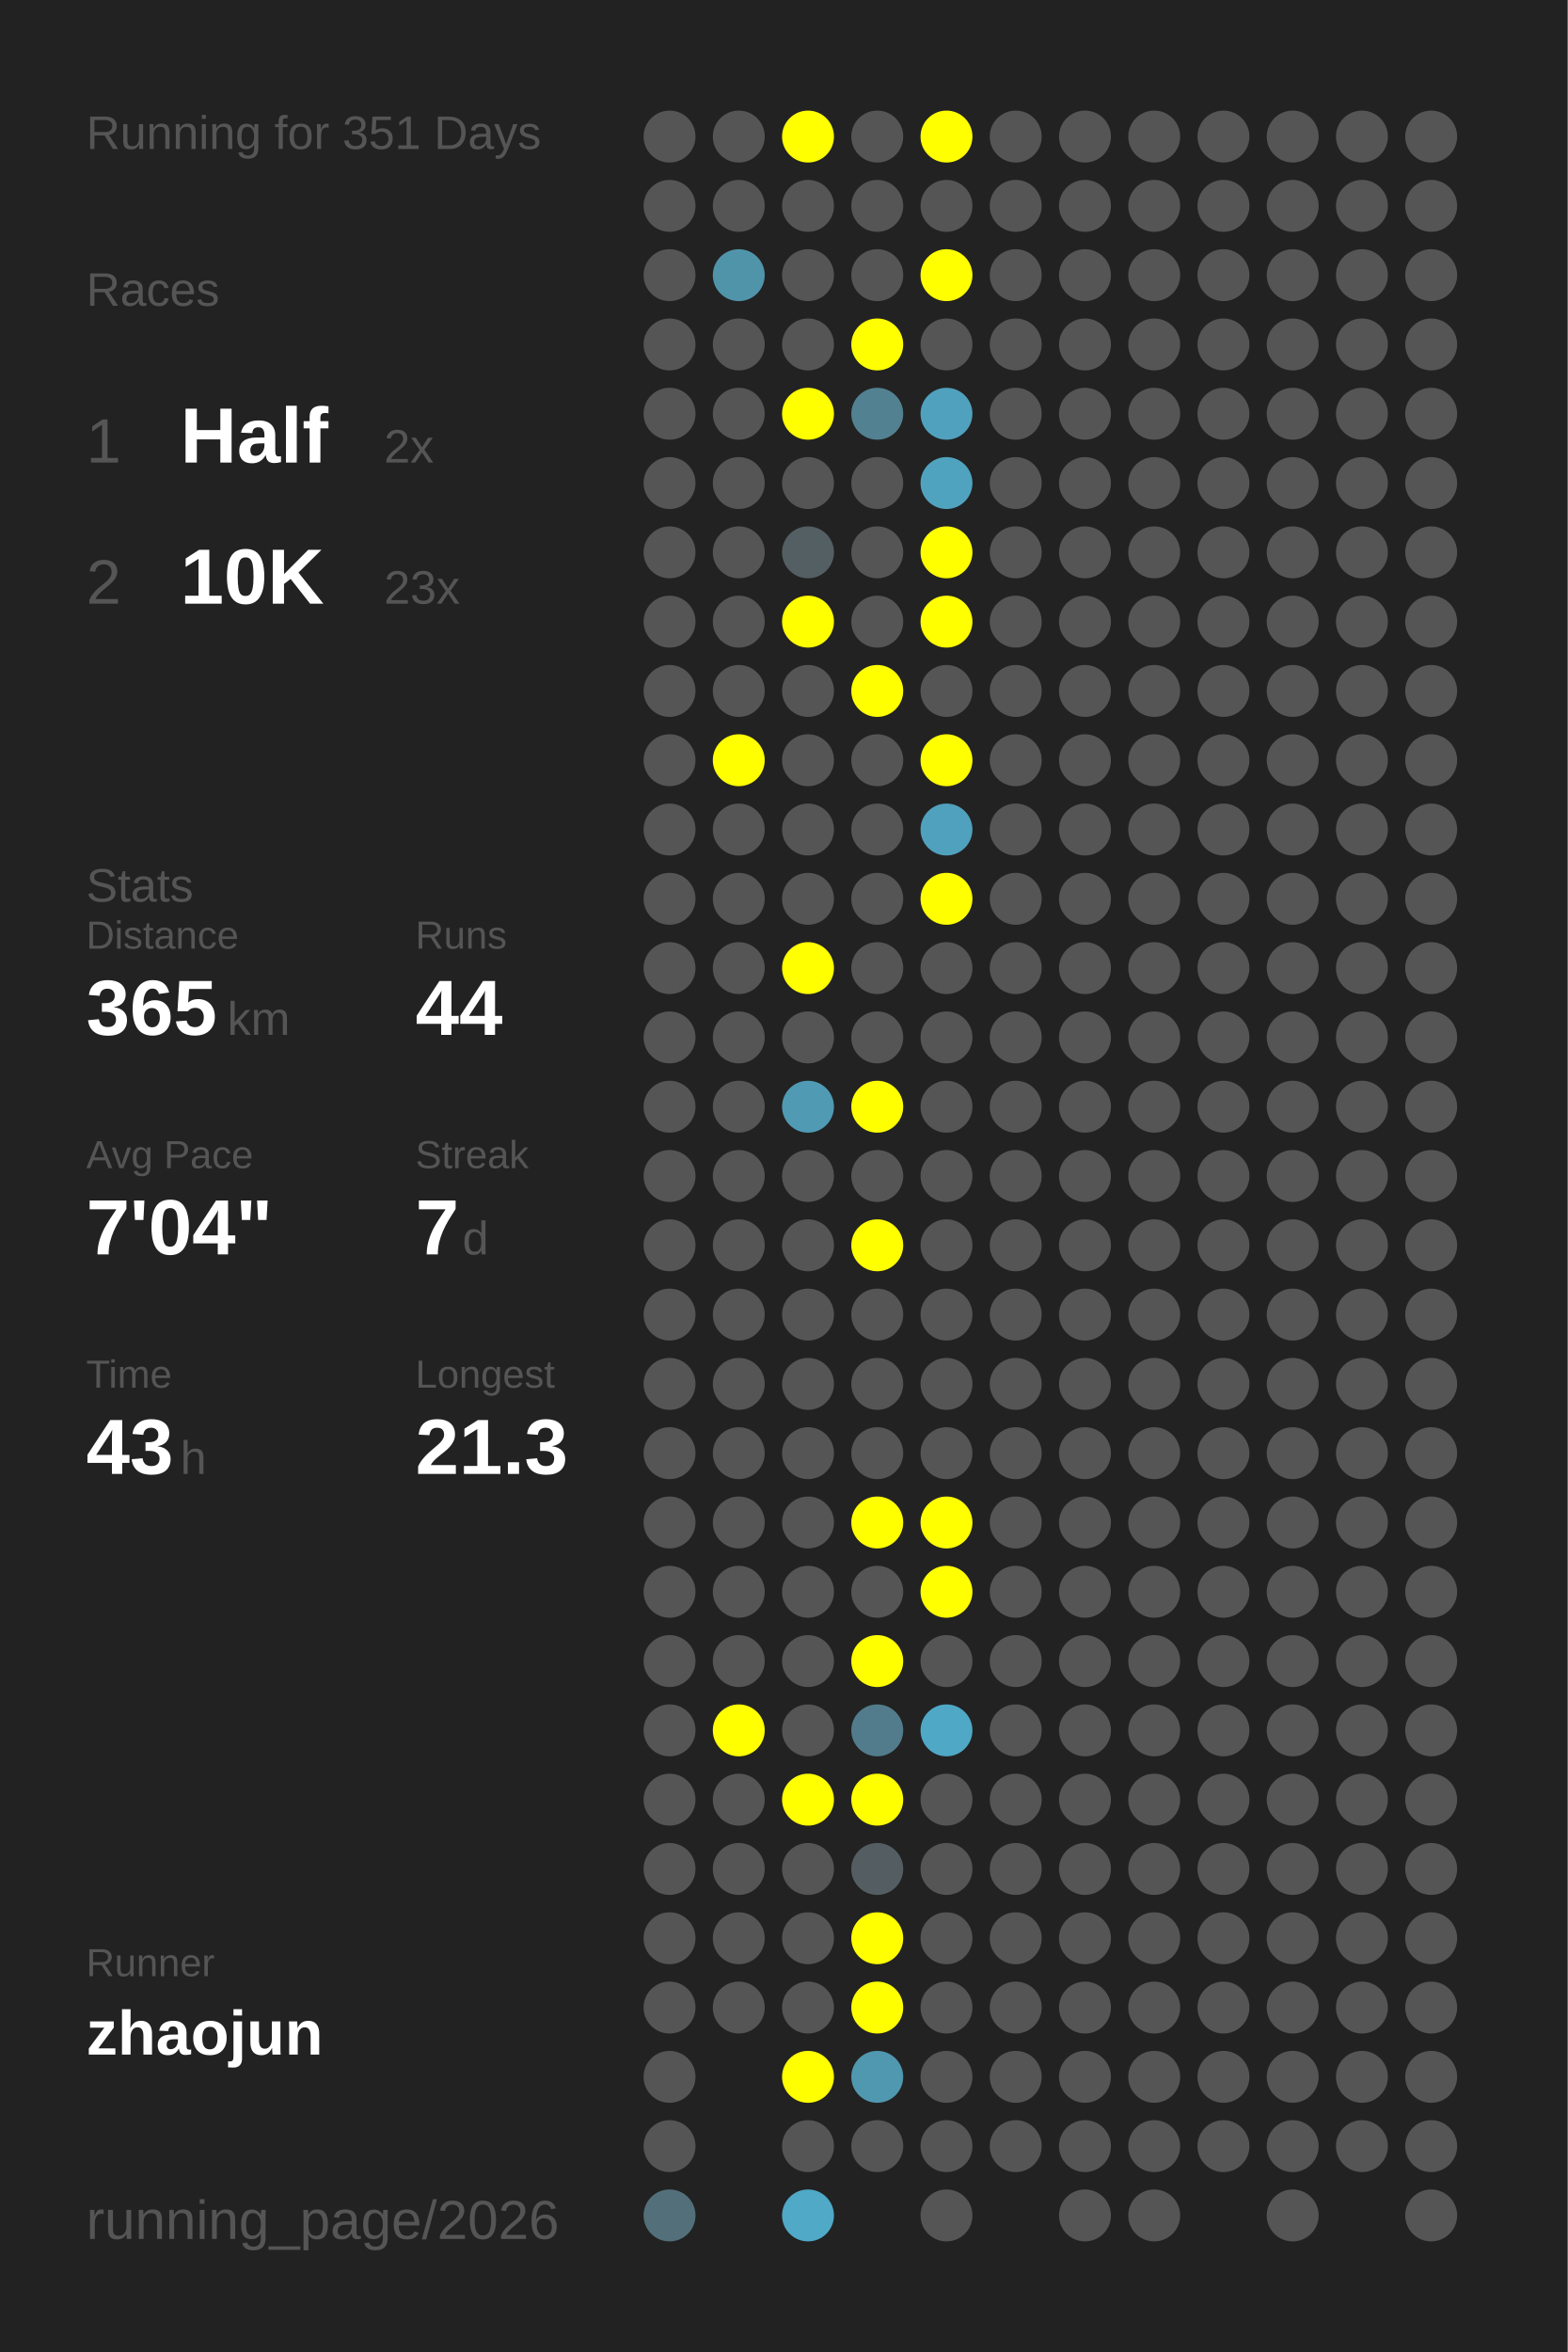
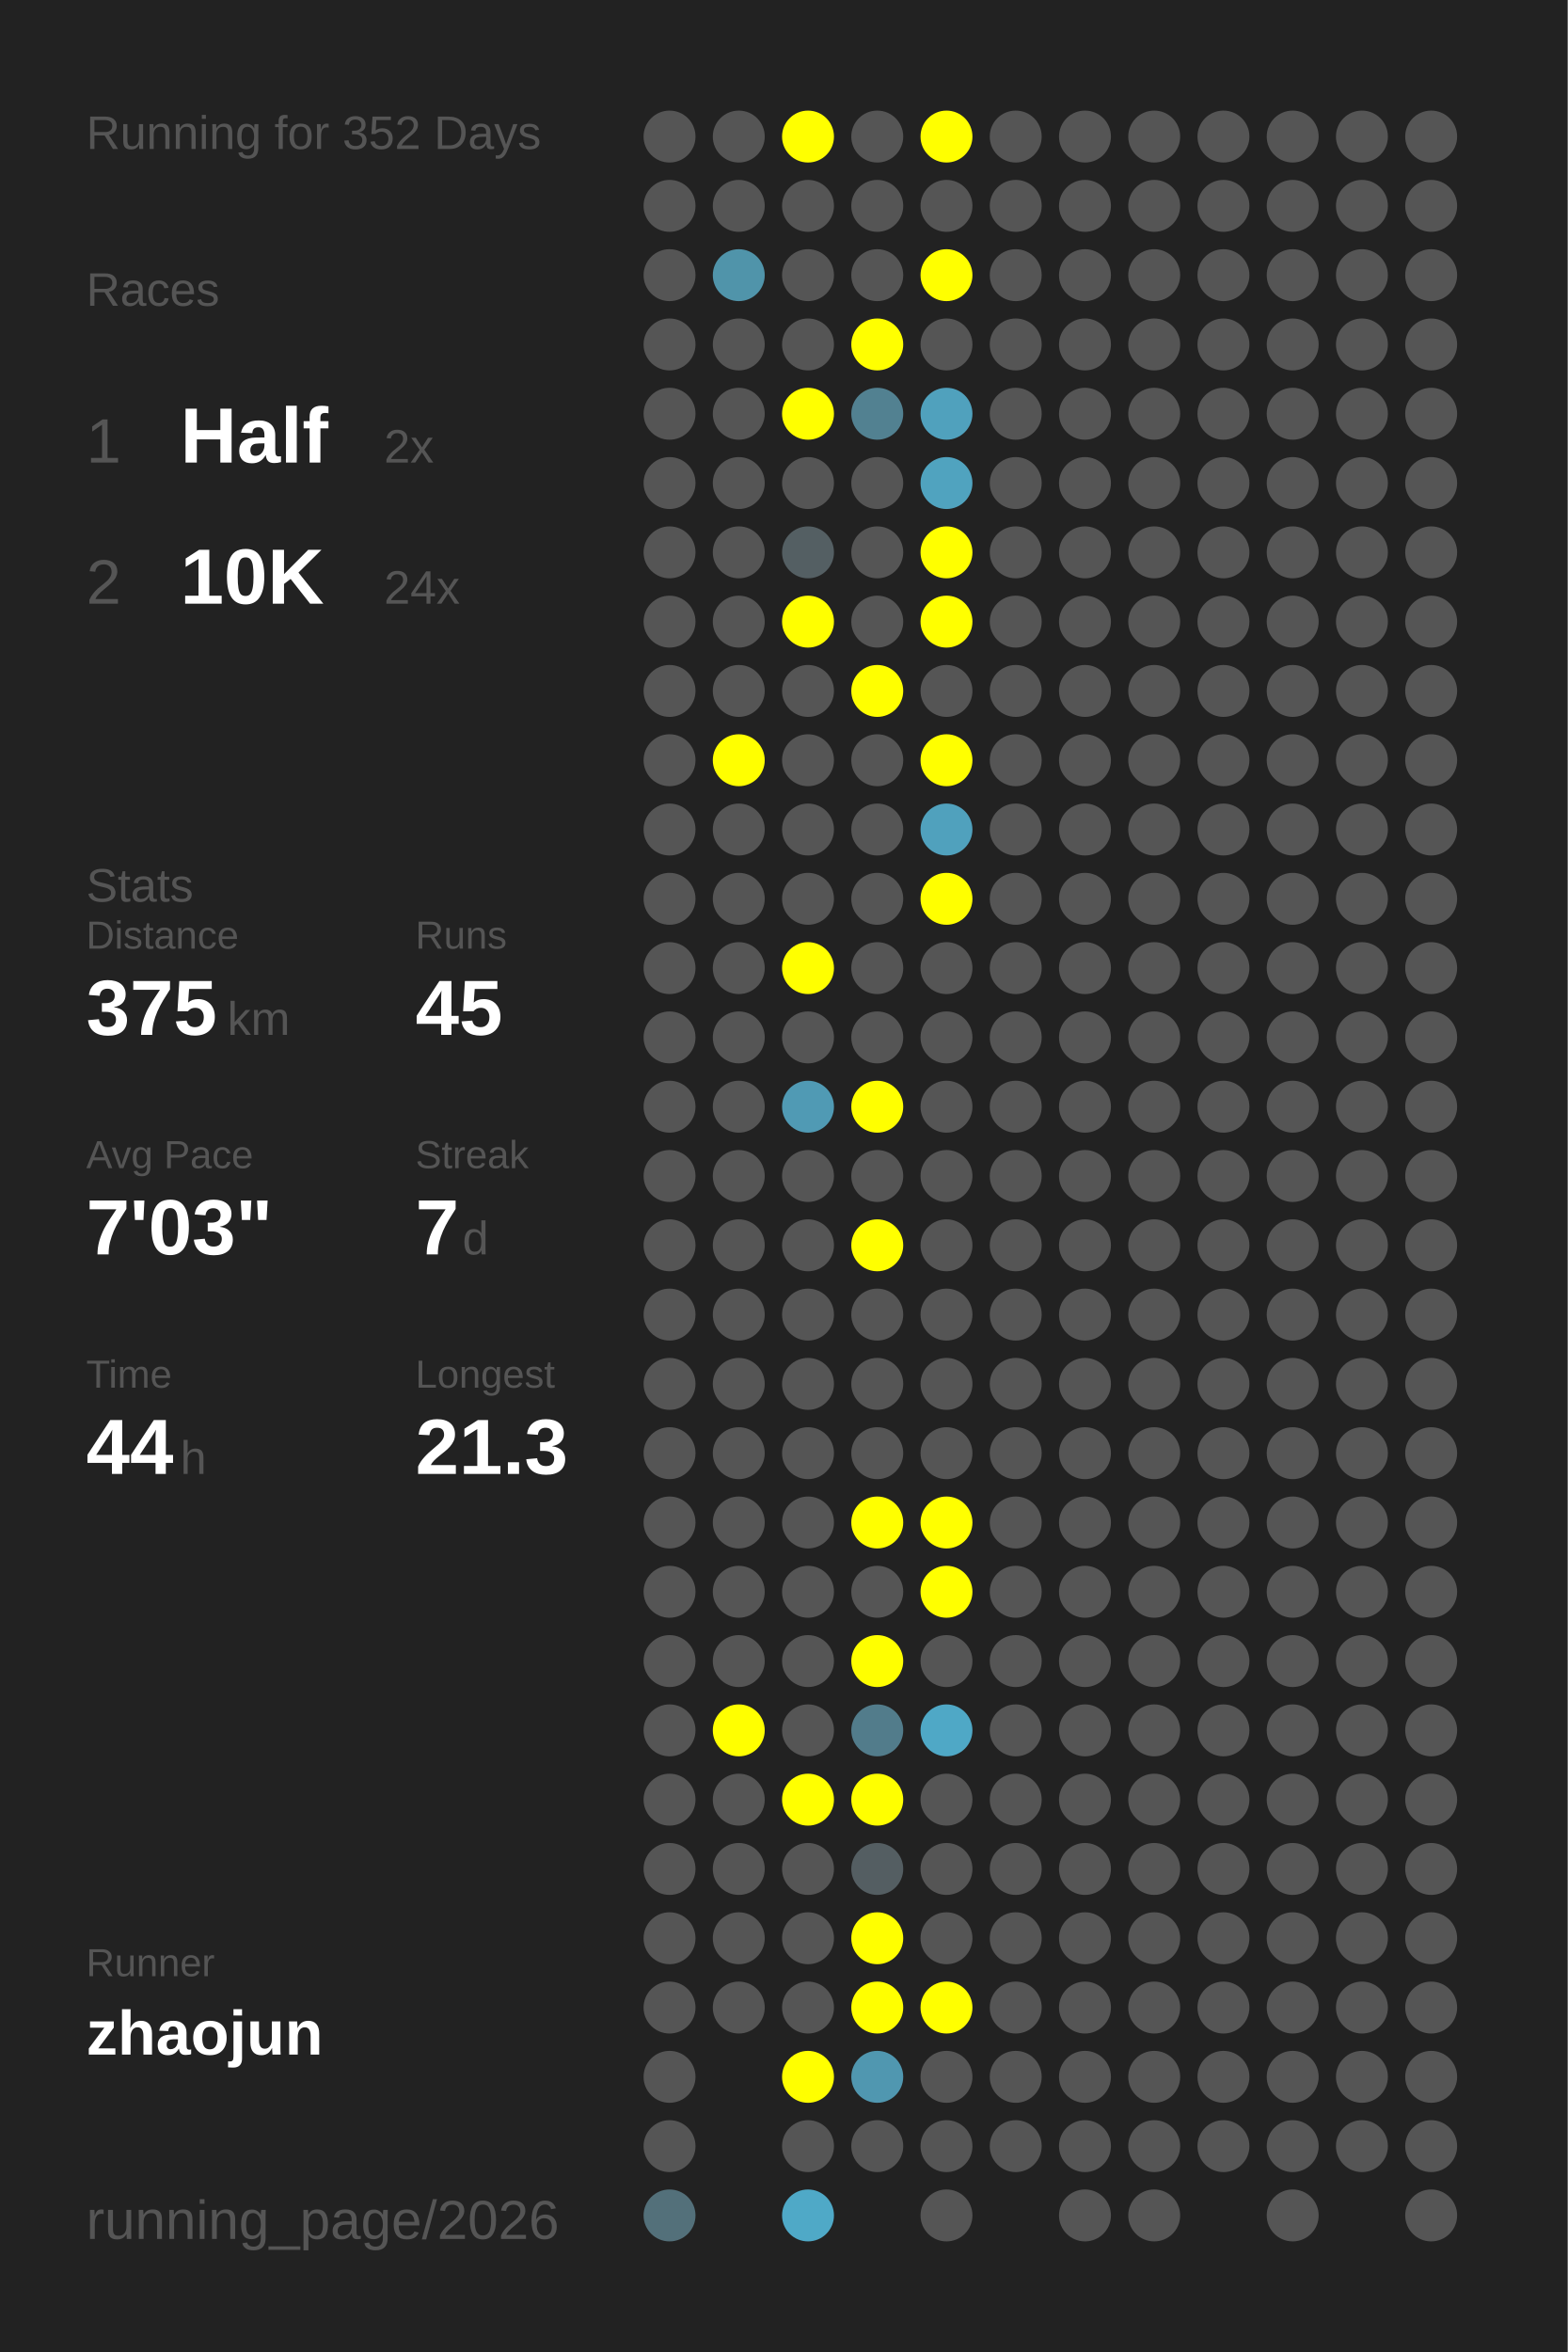
<svg xmlns="http://www.w3.org/2000/svg" baseProfile="full" height="300mm" version="1.1" viewBox="0,0,200,300" width="200mm">
  <defs />
  <rect fill="#222222" height="300" width="200" x="0" y="0" />
-   <text fill="#555555" style="font-size:6px; font-family:Arial;" x="11" y="19">Running for 351 Days</text>
+   <text fill="#555555" style="font-size:6px; font-family:Arial;" x="11" y="19">Running for 352 Days</text>
  <text fill="#555555" style="font-size:6px; font-family:Arial;" x="11" y="39">Races</text>
  <text fill="#555555" style="font-size:8px; font-family:Arial;" x="11" y="59">1</text>
  <text fill="#FFFFFF" style="font-size:10px; font-family:Arial; font-weight:bold;" x="23" y="59">Half</text>
  <text fill="#555555" style="font-size:6px; font-family:Arial;" x="49" y="59">2x</text>
  <text fill="#555555" style="font-size:8px; font-family:Arial;" x="11" y="77">2</text>
  <text fill="#FFFFFF" style="font-size:10px; font-family:Arial; font-weight:bold;" x="23" y="77">10K</text>
-   <text fill="#555555" style="font-size:6px; font-family:Arial;" x="49" y="77">23x</text>
+   <text fill="#555555" style="font-size:6px; font-family:Arial;" x="49" y="77">24x</text>
  <text fill="#555555" style="font-size:6px; font-family:Arial;" x="11" y="115">Stats</text>
  <text fill="#555555" style="font-size:5px; font-family:Arial;" x="11" y="121">Distance</text>
-   <text fill="#FFFFFF" style="font-size:10px; font-family:Arial; font-weight:bold;" x="11" y="132">365</text>
+   <text fill="#FFFFFF" style="font-size:10px; font-family:Arial; font-weight:bold;" x="11" y="132">375</text>
  <text fill="#555555" style="font-size:6px; font-family:Arial;" x="29" y="132">km</text>
  <text fill="#555555" style="font-size:5px; font-family:Arial;" x="53" y="121">Runs</text>
-   <text fill="#FFFFFF" style="font-size:10px; font-family:Arial; font-weight:bold;" x="53" y="132">44</text>
+   <text fill="#FFFFFF" style="font-size:10px; font-family:Arial; font-weight:bold;" x="53" y="132">45</text>
  <text fill="#555555" style="font-size:5px; font-family:Arial;" x="11" y="149">Avg Pace</text>
-   <text fill="#FFFFFF" style="font-size:10px; font-family:Arial; font-weight:bold;" x="11" y="160">7'04"</text>
+   <text fill="#FFFFFF" style="font-size:10px; font-family:Arial; font-weight:bold;" x="11" y="160">7'03"</text>
  <text fill="#555555" style="font-size:5px; font-family:Arial;" x="53" y="149">Streak</text>
  <text fill="#FFFFFF" style="font-size:10px; font-family:Arial; font-weight:bold;" x="53" y="160">7</text>
  <text fill="#555555" style="font-size:6px; font-family:Arial;" x="59" y="160">d</text>
  <text fill="#555555" style="font-size:5px; font-family:Arial;" x="11" y="177">Time</text>
-   <text fill="#FFFFFF" style="font-size:10px; font-family:Arial; font-weight:bold;" x="11" y="188">43</text>
+   <text fill="#FFFFFF" style="font-size:10px; font-family:Arial; font-weight:bold;" x="11" y="188">44</text>
  <text fill="#555555" style="font-size:6px; font-family:Arial;" x="23" y="188">h</text>
  <text fill="#555555" style="font-size:5px; font-family:Arial;" x="53" y="177">Longest</text>
  <text fill="#FFFFFF" style="font-size:10px; font-family:Arial; font-weight:bold;" x="53" y="188">21.3</text>
  <text fill="#555555" style="font-size:5px; font-family:Arial;" x="11" y="252.065">Runner</text>
  <text fill="#FFFFFF" style="font-size:8px; font-family:Arial; font-weight:bold;" x="11" y="262.065">zhaojun</text>
  <text fill="#555555" style="font-size:7px; font-family:Arial;" x="11" y="285.581">running_page/2026</text>
  <circle cx="85.417" cy="17.419" fill="#555555" r="3.312" />
  <circle cx="85.417" cy="26.258" fill="#555555" r="3.312" />
  <circle cx="85.417" cy="35.097" fill="#555555" r="3.312" />
  <circle cx="85.417" cy="43.935" fill="#555555" r="3.312" />
  <circle cx="85.417" cy="52.774" fill="#555555" r="3.312" />
  <circle cx="85.417" cy="61.613" fill="#555555" r="3.312" />
  <circle cx="85.417" cy="70.452" fill="#555555" r="3.312" />
  <circle cx="85.417" cy="79.29" fill="#555555" r="3.312" />
  <circle cx="85.417" cy="88.129" fill="#555555" r="3.312" />
  <circle cx="85.417" cy="96.968" fill="#555555" r="3.312" />
  <circle cx="85.417" cy="105.806" fill="#555555" r="3.312" />
  <circle cx="85.417" cy="114.645" fill="#555555" r="3.312" />
  <circle cx="85.417" cy="123.484" fill="#555555" r="3.312" />
  <circle cx="85.417" cy="132.323" fill="#555555" r="3.312" />
  <circle cx="85.417" cy="141.161" fill="#555555" r="3.312" />
  <circle cx="85.417" cy="150" fill="#555555" r="3.312" />
  <circle cx="85.417" cy="158.839" fill="#555555" r="3.312" />
  <circle cx="85.417" cy="167.677" fill="#555555" r="3.312" />
  <circle cx="85.417" cy="176.516" fill="#555555" r="3.312" />
  <circle cx="85.417" cy="185.355" fill="#555555" r="3.312" />
  <circle cx="85.417" cy="194.194" fill="#555555" r="3.312" />
  <circle cx="85.417" cy="203.032" fill="#555555" r="3.312" />
  <circle cx="85.417" cy="211.871" fill="#555555" r="3.312" />
  <circle cx="85.417" cy="220.71" fill="#555555" r="3.312" />
  <circle cx="85.417" cy="229.548" fill="#555555" r="3.312" />
  <circle cx="85.417" cy="238.387" fill="#555555" r="3.312" />
  <circle cx="85.417" cy="247.226" fill="#555555" r="3.312" />
  <circle cx="85.417" cy="256.065" fill="#555555" r="3.312" />
  <circle cx="85.417" cy="264.903" fill="#555555" r="3.312" />
  <circle cx="85.417" cy="273.742" fill="#555555" r="3.312" />
  <circle cx="85.417" cy="282.581" fill="#53707a" r="3.312" />
  <circle cx="94.25" cy="17.419" fill="#555555" r="3.312" />
  <circle cx="94.25" cy="26.258" fill="#555555" r="3.312" />
  <circle cx="94.25" cy="35.097" fill="#5094aa" r="3.312" />
  <circle cx="94.25" cy="43.935" fill="#555555" r="3.312" />
  <circle cx="94.25" cy="52.774" fill="#555555" r="3.312" />
  <circle cx="94.25" cy="61.613" fill="#555555" r="3.312" />
  <circle cx="94.25" cy="70.452" fill="#555555" r="3.312" />
  <circle cx="94.25" cy="79.29" fill="#555555" r="3.312" />
  <circle cx="94.25" cy="88.129" fill="#555555" r="3.312" />
  <circle cx="94.25" cy="96.968" fill="#FFFF00" r="3.312" />
  <circle cx="94.25" cy="105.806" fill="#555555" r="3.312" />
  <circle cx="94.25" cy="114.645" fill="#555555" r="3.312" />
  <circle cx="94.25" cy="123.484" fill="#555555" r="3.312" />
  <circle cx="94.25" cy="132.323" fill="#555555" r="3.312" />
  <circle cx="94.25" cy="141.161" fill="#555555" r="3.312" />
  <circle cx="94.25" cy="150" fill="#555555" r="3.312" />
  <circle cx="94.25" cy="158.839" fill="#555555" r="3.312" />
  <circle cx="94.25" cy="167.677" fill="#555555" r="3.312" />
  <circle cx="94.25" cy="176.516" fill="#555555" r="3.312" />
  <circle cx="94.25" cy="185.355" fill="#555555" r="3.312" />
  <circle cx="94.25" cy="194.194" fill="#555555" r="3.312" />
  <circle cx="94.25" cy="203.032" fill="#555555" r="3.312" />
  <circle cx="94.25" cy="211.871" fill="#555555" r="3.312" />
  <circle cx="94.25" cy="220.71" fill="#FFFF00" r="3.312" />
  <circle cx="94.25" cy="229.548" fill="#555555" r="3.312" />
  <circle cx="94.25" cy="238.387" fill="#555555" r="3.312" />
  <circle cx="94.25" cy="247.226" fill="#555555" r="3.312" />
  <circle cx="94.25" cy="256.065" fill="#555555" r="3.312" />
  <circle cx="103.083" cy="17.419" fill="#FFFF00" r="3.312" />
  <circle cx="103.083" cy="26.258" fill="#555555" r="3.312" />
  <circle cx="103.083" cy="35.097" fill="#555555" r="3.312" />
  <circle cx="103.083" cy="43.935" fill="#555555" r="3.312" />
  <circle cx="103.083" cy="52.774" fill="#FFFF00" r="3.312" />
  <circle cx="103.083" cy="61.613" fill="#555555" r="3.312" />
  <circle cx="103.083" cy="70.452" fill="#545f63" r="3.312" />
  <circle cx="103.083" cy="79.29" fill="#FFFF00" r="3.312" />
  <circle cx="103.083" cy="88.129" fill="#555555" r="3.312" />
  <circle cx="103.083" cy="96.968" fill="#555555" r="3.312" />
  <circle cx="103.083" cy="105.806" fill="#555555" r="3.312" />
  <circle cx="103.083" cy="114.645" fill="#555555" r="3.312" />
  <circle cx="103.083" cy="123.484" fill="#FFFF00" r="3.312" />
  <circle cx="103.083" cy="132.323" fill="#555555" r="3.312" />
  <circle cx="103.083" cy="141.161" fill="#509ab4" r="3.312" />
  <circle cx="103.083" cy="150" fill="#555555" r="3.312" />
  <circle cx="103.083" cy="158.839" fill="#555555" r="3.312" />
  <circle cx="103.083" cy="167.677" fill="#555555" r="3.312" />
  <circle cx="103.083" cy="176.516" fill="#555555" r="3.312" />
  <circle cx="103.083" cy="185.355" fill="#555555" r="3.312" />
  <circle cx="103.083" cy="194.194" fill="#555555" r="3.312" />
  <circle cx="103.083" cy="203.032" fill="#555555" r="3.312" />
  <circle cx="103.083" cy="211.871" fill="#555555" r="3.312" />
  <circle cx="103.083" cy="220.71" fill="#555555" r="3.312" />
  <circle cx="103.083" cy="229.548" fill="#FFFF00" r="3.312" />
  <circle cx="103.083" cy="238.387" fill="#555555" r="3.312" />
  <circle cx="103.083" cy="247.226" fill="#555555" r="3.312" />
  <circle cx="103.083" cy="256.065" fill="#555555" r="3.312" />
  <circle cx="103.083" cy="264.903" fill="#FFFF00" r="3.312" />
  <circle cx="103.083" cy="273.742" fill="#555555" r="3.312" />
  <circle cx="103.083" cy="282.581" fill="#4fa9c7" r="3.312" />
  <circle cx="111.917" cy="17.419" fill="#555555" r="3.312" />
  <circle cx="111.917" cy="26.258" fill="#555555" r="3.312" />
  <circle cx="111.917" cy="35.097" fill="#555555" r="3.312" />
  <circle cx="111.917" cy="43.935" fill="#FFFF00" r="3.312" />
  <circle cx="111.917" cy="52.774" fill="#528191" r="3.312" />
  <circle cx="111.917" cy="61.613" fill="#555555" r="3.312" />
  <circle cx="111.917" cy="70.452" fill="#555555" r="3.312" />
  <circle cx="111.917" cy="79.29" fill="#555555" r="3.312" />
  <circle cx="111.917" cy="88.129" fill="#FFFF00" r="3.312" />
  <circle cx="111.917" cy="96.968" fill="#555555" r="3.312" />
  <circle cx="111.917" cy="105.806" fill="#555555" r="3.312" />
  <circle cx="111.917" cy="114.645" fill="#555555" r="3.312" />
  <circle cx="111.917" cy="123.484" fill="#555555" r="3.312" />
  <circle cx="111.917" cy="132.323" fill="#555555" r="3.312" />
  <circle cx="111.917" cy="141.161" fill="#FFFF00" r="3.312" />
  <circle cx="111.917" cy="150" fill="#555555" r="3.312" />
  <circle cx="111.917" cy="158.839" fill="#FFFF00" r="3.312" />
  <circle cx="111.917" cy="167.677" fill="#555555" r="3.312" />
  <circle cx="111.917" cy="176.516" fill="#555555" r="3.312" />
  <circle cx="111.917" cy="185.355" fill="#555555" r="3.312" />
  <circle cx="111.917" cy="194.194" fill="#FFFF00" r="3.312" />
  <circle cx="111.917" cy="203.032" fill="#555555" r="3.312" />
  <circle cx="111.917" cy="211.871" fill="#FFFF00" r="3.312" />
  <circle cx="111.917" cy="220.71" fill="#527c8b" r="3.312" />
  <circle cx="111.917" cy="229.548" fill="#FFFF00" r="3.312" />
  <circle cx="111.917" cy="238.387" fill="#545e62" r="3.312" />
  <circle cx="111.917" cy="247.226" fill="#FFFF00" r="3.312" />
  <circle cx="111.917" cy="256.065" fill="#FFFF00" r="3.312" />
  <circle cx="111.917" cy="264.903" fill="#5097b0" r="3.312" />
  <circle cx="111.917" cy="273.742" fill="#555555" r="3.312" />
  <circle cx="120.75" cy="17.419" fill="#FFFF00" r="3.312" />
  <circle cx="120.75" cy="26.258" fill="#555555" r="3.312" />
  <circle cx="120.75" cy="35.097" fill="#FFFF00" r="3.312" />
  <circle cx="120.75" cy="43.935" fill="#555555" r="3.312" />
  <circle cx="120.75" cy="52.774" fill="#50a1bd" r="3.312" />
  <circle cx="120.75" cy="61.613" fill="#50a3bf" r="3.312" />
  <circle cx="120.75" cy="70.452" fill="#FFFF00" r="3.312" />
  <circle cx="120.75" cy="79.29" fill="#FFFF00" r="3.312" />
  <circle cx="120.75" cy="88.129" fill="#555555" r="3.312" />
  <circle cx="120.75" cy="96.968" fill="#FFFF00" r="3.312" />
  <circle cx="120.75" cy="105.806" fill="#50a1bd" r="3.312" />
  <circle cx="120.75" cy="114.645" fill="#FFFF00" r="3.312" />
  <circle cx="120.75" cy="123.484" fill="#555555" r="3.312" />
  <circle cx="120.75" cy="132.323" fill="#555555" r="3.312" />
  <circle cx="120.75" cy="141.161" fill="#555555" r="3.312" />
  <circle cx="120.75" cy="150" fill="#555555" r="3.312" />
  <circle cx="120.75" cy="158.839" fill="#555555" r="3.312" />
  <circle cx="120.75" cy="167.677" fill="#555555" r="3.312" />
  <circle cx="120.75" cy="176.516" fill="#555555" r="3.312" />
  <circle cx="120.75" cy="185.355" fill="#555555" r="3.312" />
  <circle cx="120.75" cy="194.194" fill="#FFFF00" r="3.312" />
  <circle cx="120.75" cy="203.032" fill="#FFFF00" r="3.312" />
  <circle cx="120.75" cy="211.871" fill="#555555" r="3.312" />
  <circle cx="120.75" cy="220.71" fill="#4fa8c6" r="3.312" />
  <circle cx="120.75" cy="229.548" fill="#555555" r="3.312" />
  <circle cx="120.75" cy="238.387" fill="#555555" r="3.312" />
  <circle cx="120.75" cy="247.226" fill="#555555" r="3.312" />
-   <circle cx="120.75" cy="256.065" fill="#555555" r="3.312" />
+   <circle cx="120.75" cy="256.065" fill="#FFFF00" r="3.312" />
  <circle cx="120.75" cy="264.903" fill="#555555" r="3.312" />
  <circle cx="120.75" cy="273.742" fill="#555555" r="3.312" />
  <circle cx="120.75" cy="282.581" fill="#555555" r="3.312" />
  <circle cx="129.583" cy="17.419" fill="#555555" r="3.312" />
  <circle cx="129.583" cy="26.258" fill="#555555" r="3.312" />
  <circle cx="129.583" cy="35.097" fill="#555555" r="3.312" />
  <circle cx="129.583" cy="43.935" fill="#555555" r="3.312" />
  <circle cx="129.583" cy="52.774" fill="#555555" r="3.312" />
  <circle cx="129.583" cy="61.613" fill="#555555" r="3.312" />
  <circle cx="129.583" cy="70.452" fill="#555555" r="3.312" />
  <circle cx="129.583" cy="79.29" fill="#555555" r="3.312" />
  <circle cx="129.583" cy="88.129" fill="#555555" r="3.312" />
  <circle cx="129.583" cy="96.968" fill="#555555" r="3.312" />
  <circle cx="129.583" cy="105.806" fill="#555555" r="3.312" />
  <circle cx="129.583" cy="114.645" fill="#555555" r="3.312" />
  <circle cx="129.583" cy="123.484" fill="#555555" r="3.312" />
  <circle cx="129.583" cy="132.323" fill="#555555" r="3.312" />
  <circle cx="129.583" cy="141.161" fill="#555555" r="3.312" />
  <circle cx="129.583" cy="150" fill="#555555" r="3.312" />
  <circle cx="129.583" cy="158.839" fill="#555555" r="3.312" />
  <circle cx="129.583" cy="167.677" fill="#555555" r="3.312" />
  <circle cx="129.583" cy="176.516" fill="#555555" r="3.312" />
  <circle cx="129.583" cy="185.355" fill="#555555" r="3.312" />
  <circle cx="129.583" cy="194.194" fill="#555555" r="3.312" />
  <circle cx="129.583" cy="203.032" fill="#555555" r="3.312" />
  <circle cx="129.583" cy="211.871" fill="#555555" r="3.312" />
  <circle cx="129.583" cy="220.71" fill="#555555" r="3.312" />
  <circle cx="129.583" cy="229.548" fill="#555555" r="3.312" />
  <circle cx="129.583" cy="238.387" fill="#555555" r="3.312" />
  <circle cx="129.583" cy="247.226" fill="#555555" r="3.312" />
  <circle cx="129.583" cy="256.065" fill="#555555" r="3.312" />
  <circle cx="129.583" cy="264.903" fill="#555555" r="3.312" />
  <circle cx="129.583" cy="273.742" fill="#555555" r="3.312" />
  <circle cx="138.417" cy="17.419" fill="#555555" r="3.312" />
  <circle cx="138.417" cy="26.258" fill="#555555" r="3.312" />
  <circle cx="138.417" cy="35.097" fill="#555555" r="3.312" />
  <circle cx="138.417" cy="43.935" fill="#555555" r="3.312" />
  <circle cx="138.417" cy="52.774" fill="#555555" r="3.312" />
  <circle cx="138.417" cy="61.613" fill="#555555" r="3.312" />
  <circle cx="138.417" cy="70.452" fill="#555555" r="3.312" />
  <circle cx="138.417" cy="79.29" fill="#555555" r="3.312" />
  <circle cx="138.417" cy="88.129" fill="#555555" r="3.312" />
  <circle cx="138.417" cy="96.968" fill="#555555" r="3.312" />
  <circle cx="138.417" cy="105.806" fill="#555555" r="3.312" />
  <circle cx="138.417" cy="114.645" fill="#555555" r="3.312" />
  <circle cx="138.417" cy="123.484" fill="#555555" r="3.312" />
  <circle cx="138.417" cy="132.323" fill="#555555" r="3.312" />
  <circle cx="138.417" cy="141.161" fill="#555555" r="3.312" />
  <circle cx="138.417" cy="150" fill="#555555" r="3.312" />
  <circle cx="138.417" cy="158.839" fill="#555555" r="3.312" />
  <circle cx="138.417" cy="167.677" fill="#555555" r="3.312" />
  <circle cx="138.417" cy="176.516" fill="#555555" r="3.312" />
  <circle cx="138.417" cy="185.355" fill="#555555" r="3.312" />
  <circle cx="138.417" cy="194.194" fill="#555555" r="3.312" />
  <circle cx="138.417" cy="203.032" fill="#555555" r="3.312" />
  <circle cx="138.417" cy="211.871" fill="#555555" r="3.312" />
  <circle cx="138.417" cy="220.71" fill="#555555" r="3.312" />
  <circle cx="138.417" cy="229.548" fill="#555555" r="3.312" />
  <circle cx="138.417" cy="238.387" fill="#555555" r="3.312" />
  <circle cx="138.417" cy="247.226" fill="#555555" r="3.312" />
  <circle cx="138.417" cy="256.065" fill="#555555" r="3.312" />
  <circle cx="138.417" cy="264.903" fill="#555555" r="3.312" />
  <circle cx="138.417" cy="273.742" fill="#555555" r="3.312" />
  <circle cx="138.417" cy="282.581" fill="#555555" r="3.312" />
  <circle cx="147.25" cy="17.419" fill="#555555" r="3.312" />
  <circle cx="147.25" cy="26.258" fill="#555555" r="3.312" />
  <circle cx="147.25" cy="35.097" fill="#555555" r="3.312" />
  <circle cx="147.25" cy="43.935" fill="#555555" r="3.312" />
  <circle cx="147.25" cy="52.774" fill="#555555" r="3.312" />
  <circle cx="147.25" cy="61.613" fill="#555555" r="3.312" />
  <circle cx="147.25" cy="70.452" fill="#555555" r="3.312" />
  <circle cx="147.25" cy="79.29" fill="#555555" r="3.312" />
  <circle cx="147.25" cy="88.129" fill="#555555" r="3.312" />
  <circle cx="147.25" cy="96.968" fill="#555555" r="3.312" />
  <circle cx="147.25" cy="105.806" fill="#555555" r="3.312" />
  <circle cx="147.25" cy="114.645" fill="#555555" r="3.312" />
  <circle cx="147.25" cy="123.484" fill="#555555" r="3.312" />
  <circle cx="147.25" cy="132.323" fill="#555555" r="3.312" />
  <circle cx="147.25" cy="141.161" fill="#555555" r="3.312" />
  <circle cx="147.25" cy="150" fill="#555555" r="3.312" />
  <circle cx="147.25" cy="158.839" fill="#555555" r="3.312" />
  <circle cx="147.25" cy="167.677" fill="#555555" r="3.312" />
  <circle cx="147.25" cy="176.516" fill="#555555" r="3.312" />
  <circle cx="147.25" cy="185.355" fill="#555555" r="3.312" />
  <circle cx="147.25" cy="194.194" fill="#555555" r="3.312" />
  <circle cx="147.25" cy="203.032" fill="#555555" r="3.312" />
  <circle cx="147.25" cy="211.871" fill="#555555" r="3.312" />
  <circle cx="147.25" cy="220.71" fill="#555555" r="3.312" />
  <circle cx="147.25" cy="229.548" fill="#555555" r="3.312" />
  <circle cx="147.25" cy="238.387" fill="#555555" r="3.312" />
  <circle cx="147.25" cy="247.226" fill="#555555" r="3.312" />
  <circle cx="147.25" cy="256.065" fill="#555555" r="3.312" />
  <circle cx="147.25" cy="264.903" fill="#555555" r="3.312" />
  <circle cx="147.25" cy="273.742" fill="#555555" r="3.312" />
  <circle cx="147.25" cy="282.581" fill="#555555" r="3.312" />
  <circle cx="156.083" cy="17.419" fill="#555555" r="3.312" />
  <circle cx="156.083" cy="26.258" fill="#555555" r="3.312" />
  <circle cx="156.083" cy="35.097" fill="#555555" r="3.312" />
  <circle cx="156.083" cy="43.935" fill="#555555" r="3.312" />
  <circle cx="156.083" cy="52.774" fill="#555555" r="3.312" />
  <circle cx="156.083" cy="61.613" fill="#555555" r="3.312" />
  <circle cx="156.083" cy="70.452" fill="#555555" r="3.312" />
  <circle cx="156.083" cy="79.29" fill="#555555" r="3.312" />
  <circle cx="156.083" cy="88.129" fill="#555555" r="3.312" />
  <circle cx="156.083" cy="96.968" fill="#555555" r="3.312" />
  <circle cx="156.083" cy="105.806" fill="#555555" r="3.312" />
  <circle cx="156.083" cy="114.645" fill="#555555" r="3.312" />
  <circle cx="156.083" cy="123.484" fill="#555555" r="3.312" />
  <circle cx="156.083" cy="132.323" fill="#555555" r="3.312" />
  <circle cx="156.083" cy="141.161" fill="#555555" r="3.312" />
  <circle cx="156.083" cy="150" fill="#555555" r="3.312" />
  <circle cx="156.083" cy="158.839" fill="#555555" r="3.312" />
  <circle cx="156.083" cy="167.677" fill="#555555" r="3.312" />
  <circle cx="156.083" cy="176.516" fill="#555555" r="3.312" />
  <circle cx="156.083" cy="185.355" fill="#555555" r="3.312" />
  <circle cx="156.083" cy="194.194" fill="#555555" r="3.312" />
  <circle cx="156.083" cy="203.032" fill="#555555" r="3.312" />
  <circle cx="156.083" cy="211.871" fill="#555555" r="3.312" />
  <circle cx="156.083" cy="220.71" fill="#555555" r="3.312" />
  <circle cx="156.083" cy="229.548" fill="#555555" r="3.312" />
  <circle cx="156.083" cy="238.387" fill="#555555" r="3.312" />
  <circle cx="156.083" cy="247.226" fill="#555555" r="3.312" />
  <circle cx="156.083" cy="256.065" fill="#555555" r="3.312" />
  <circle cx="156.083" cy="264.903" fill="#555555" r="3.312" />
  <circle cx="156.083" cy="273.742" fill="#555555" r="3.312" />
  <circle cx="164.917" cy="17.419" fill="#555555" r="3.312" />
  <circle cx="164.917" cy="26.258" fill="#555555" r="3.312" />
  <circle cx="164.917" cy="35.097" fill="#555555" r="3.312" />
  <circle cx="164.917" cy="43.935" fill="#555555" r="3.312" />
  <circle cx="164.917" cy="52.774" fill="#555555" r="3.312" />
  <circle cx="164.917" cy="61.613" fill="#555555" r="3.312" />
  <circle cx="164.917" cy="70.452" fill="#555555" r="3.312" />
  <circle cx="164.917" cy="79.29" fill="#555555" r="3.312" />
  <circle cx="164.917" cy="88.129" fill="#555555" r="3.312" />
  <circle cx="164.917" cy="96.968" fill="#555555" r="3.312" />
  <circle cx="164.917" cy="105.806" fill="#555555" r="3.312" />
  <circle cx="164.917" cy="114.645" fill="#555555" r="3.312" />
  <circle cx="164.917" cy="123.484" fill="#555555" r="3.312" />
  <circle cx="164.917" cy="132.323" fill="#555555" r="3.312" />
  <circle cx="164.917" cy="141.161" fill="#555555" r="3.312" />
  <circle cx="164.917" cy="150" fill="#555555" r="3.312" />
  <circle cx="164.917" cy="158.839" fill="#555555" r="3.312" />
  <circle cx="164.917" cy="167.677" fill="#555555" r="3.312" />
  <circle cx="164.917" cy="176.516" fill="#555555" r="3.312" />
  <circle cx="164.917" cy="185.355" fill="#555555" r="3.312" />
  <circle cx="164.917" cy="194.194" fill="#555555" r="3.312" />
  <circle cx="164.917" cy="203.032" fill="#555555" r="3.312" />
  <circle cx="164.917" cy="211.871" fill="#555555" r="3.312" />
  <circle cx="164.917" cy="220.71" fill="#555555" r="3.312" />
  <circle cx="164.917" cy="229.548" fill="#555555" r="3.312" />
  <circle cx="164.917" cy="238.387" fill="#555555" r="3.312" />
  <circle cx="164.917" cy="247.226" fill="#555555" r="3.312" />
  <circle cx="164.917" cy="256.065" fill="#555555" r="3.312" />
  <circle cx="164.917" cy="264.903" fill="#555555" r="3.312" />
  <circle cx="164.917" cy="273.742" fill="#555555" r="3.312" />
  <circle cx="164.917" cy="282.581" fill="#555555" r="3.312" />
  <circle cx="173.75" cy="17.419" fill="#555555" r="3.312" />
  <circle cx="173.75" cy="26.258" fill="#555555" r="3.312" />
  <circle cx="173.75" cy="35.097" fill="#555555" r="3.312" />
  <circle cx="173.75" cy="43.935" fill="#555555" r="3.312" />
  <circle cx="173.75" cy="52.774" fill="#555555" r="3.312" />
  <circle cx="173.75" cy="61.613" fill="#555555" r="3.312" />
  <circle cx="173.75" cy="70.452" fill="#555555" r="3.312" />
  <circle cx="173.75" cy="79.29" fill="#555555" r="3.312" />
  <circle cx="173.75" cy="88.129" fill="#555555" r="3.312" />
  <circle cx="173.75" cy="96.968" fill="#555555" r="3.312" />
  <circle cx="173.75" cy="105.806" fill="#555555" r="3.312" />
  <circle cx="173.75" cy="114.645" fill="#555555" r="3.312" />
  <circle cx="173.75" cy="123.484" fill="#555555" r="3.312" />
  <circle cx="173.75" cy="132.323" fill="#555555" r="3.312" />
  <circle cx="173.75" cy="141.161" fill="#555555" r="3.312" />
  <circle cx="173.75" cy="150" fill="#555555" r="3.312" />
  <circle cx="173.75" cy="158.839" fill="#555555" r="3.312" />
  <circle cx="173.75" cy="167.677" fill="#555555" r="3.312" />
  <circle cx="173.75" cy="176.516" fill="#555555" r="3.312" />
  <circle cx="173.75" cy="185.355" fill="#555555" r="3.312" />
  <circle cx="173.75" cy="194.194" fill="#555555" r="3.312" />
  <circle cx="173.75" cy="203.032" fill="#555555" r="3.312" />
  <circle cx="173.75" cy="211.871" fill="#555555" r="3.312" />
  <circle cx="173.75" cy="220.71" fill="#555555" r="3.312" />
  <circle cx="173.75" cy="229.548" fill="#555555" r="3.312" />
  <circle cx="173.75" cy="238.387" fill="#555555" r="3.312" />
  <circle cx="173.75" cy="247.226" fill="#555555" r="3.312" />
  <circle cx="173.75" cy="256.065" fill="#555555" r="3.312" />
  <circle cx="173.75" cy="264.903" fill="#555555" r="3.312" />
  <circle cx="173.75" cy="273.742" fill="#555555" r="3.312" />
  <circle cx="182.583" cy="17.419" fill="#555555" r="3.312" />
  <circle cx="182.583" cy="26.258" fill="#555555" r="3.312" />
  <circle cx="182.583" cy="35.097" fill="#555555" r="3.312" />
  <circle cx="182.583" cy="43.935" fill="#555555" r="3.312" />
  <circle cx="182.583" cy="52.774" fill="#555555" r="3.312" />
  <circle cx="182.583" cy="61.613" fill="#555555" r="3.312" />
  <circle cx="182.583" cy="70.452" fill="#555555" r="3.312" />
  <circle cx="182.583" cy="79.29" fill="#555555" r="3.312" />
  <circle cx="182.583" cy="88.129" fill="#555555" r="3.312" />
  <circle cx="182.583" cy="96.968" fill="#555555" r="3.312" />
  <circle cx="182.583" cy="105.806" fill="#555555" r="3.312" />
  <circle cx="182.583" cy="114.645" fill="#555555" r="3.312" />
  <circle cx="182.583" cy="123.484" fill="#555555" r="3.312" />
  <circle cx="182.583" cy="132.323" fill="#555555" r="3.312" />
  <circle cx="182.583" cy="141.161" fill="#555555" r="3.312" />
  <circle cx="182.583" cy="150" fill="#555555" r="3.312" />
  <circle cx="182.583" cy="158.839" fill="#555555" r="3.312" />
  <circle cx="182.583" cy="167.677" fill="#555555" r="3.312" />
  <circle cx="182.583" cy="176.516" fill="#555555" r="3.312" />
  <circle cx="182.583" cy="185.355" fill="#555555" r="3.312" />
  <circle cx="182.583" cy="194.194" fill="#555555" r="3.312" />
  <circle cx="182.583" cy="203.032" fill="#555555" r="3.312" />
  <circle cx="182.583" cy="211.871" fill="#555555" r="3.312" />
  <circle cx="182.583" cy="220.71" fill="#555555" r="3.312" />
  <circle cx="182.583" cy="229.548" fill="#555555" r="3.312" />
  <circle cx="182.583" cy="238.387" fill="#555555" r="3.312" />
  <circle cx="182.583" cy="247.226" fill="#555555" r="3.312" />
  <circle cx="182.583" cy="256.065" fill="#555555" r="3.312" />
  <circle cx="182.583" cy="264.903" fill="#555555" r="3.312" />
  <circle cx="182.583" cy="273.742" fill="#555555" r="3.312" />
  <circle cx="182.583" cy="282.581" fill="#555555" r="3.312" />
</svg>
